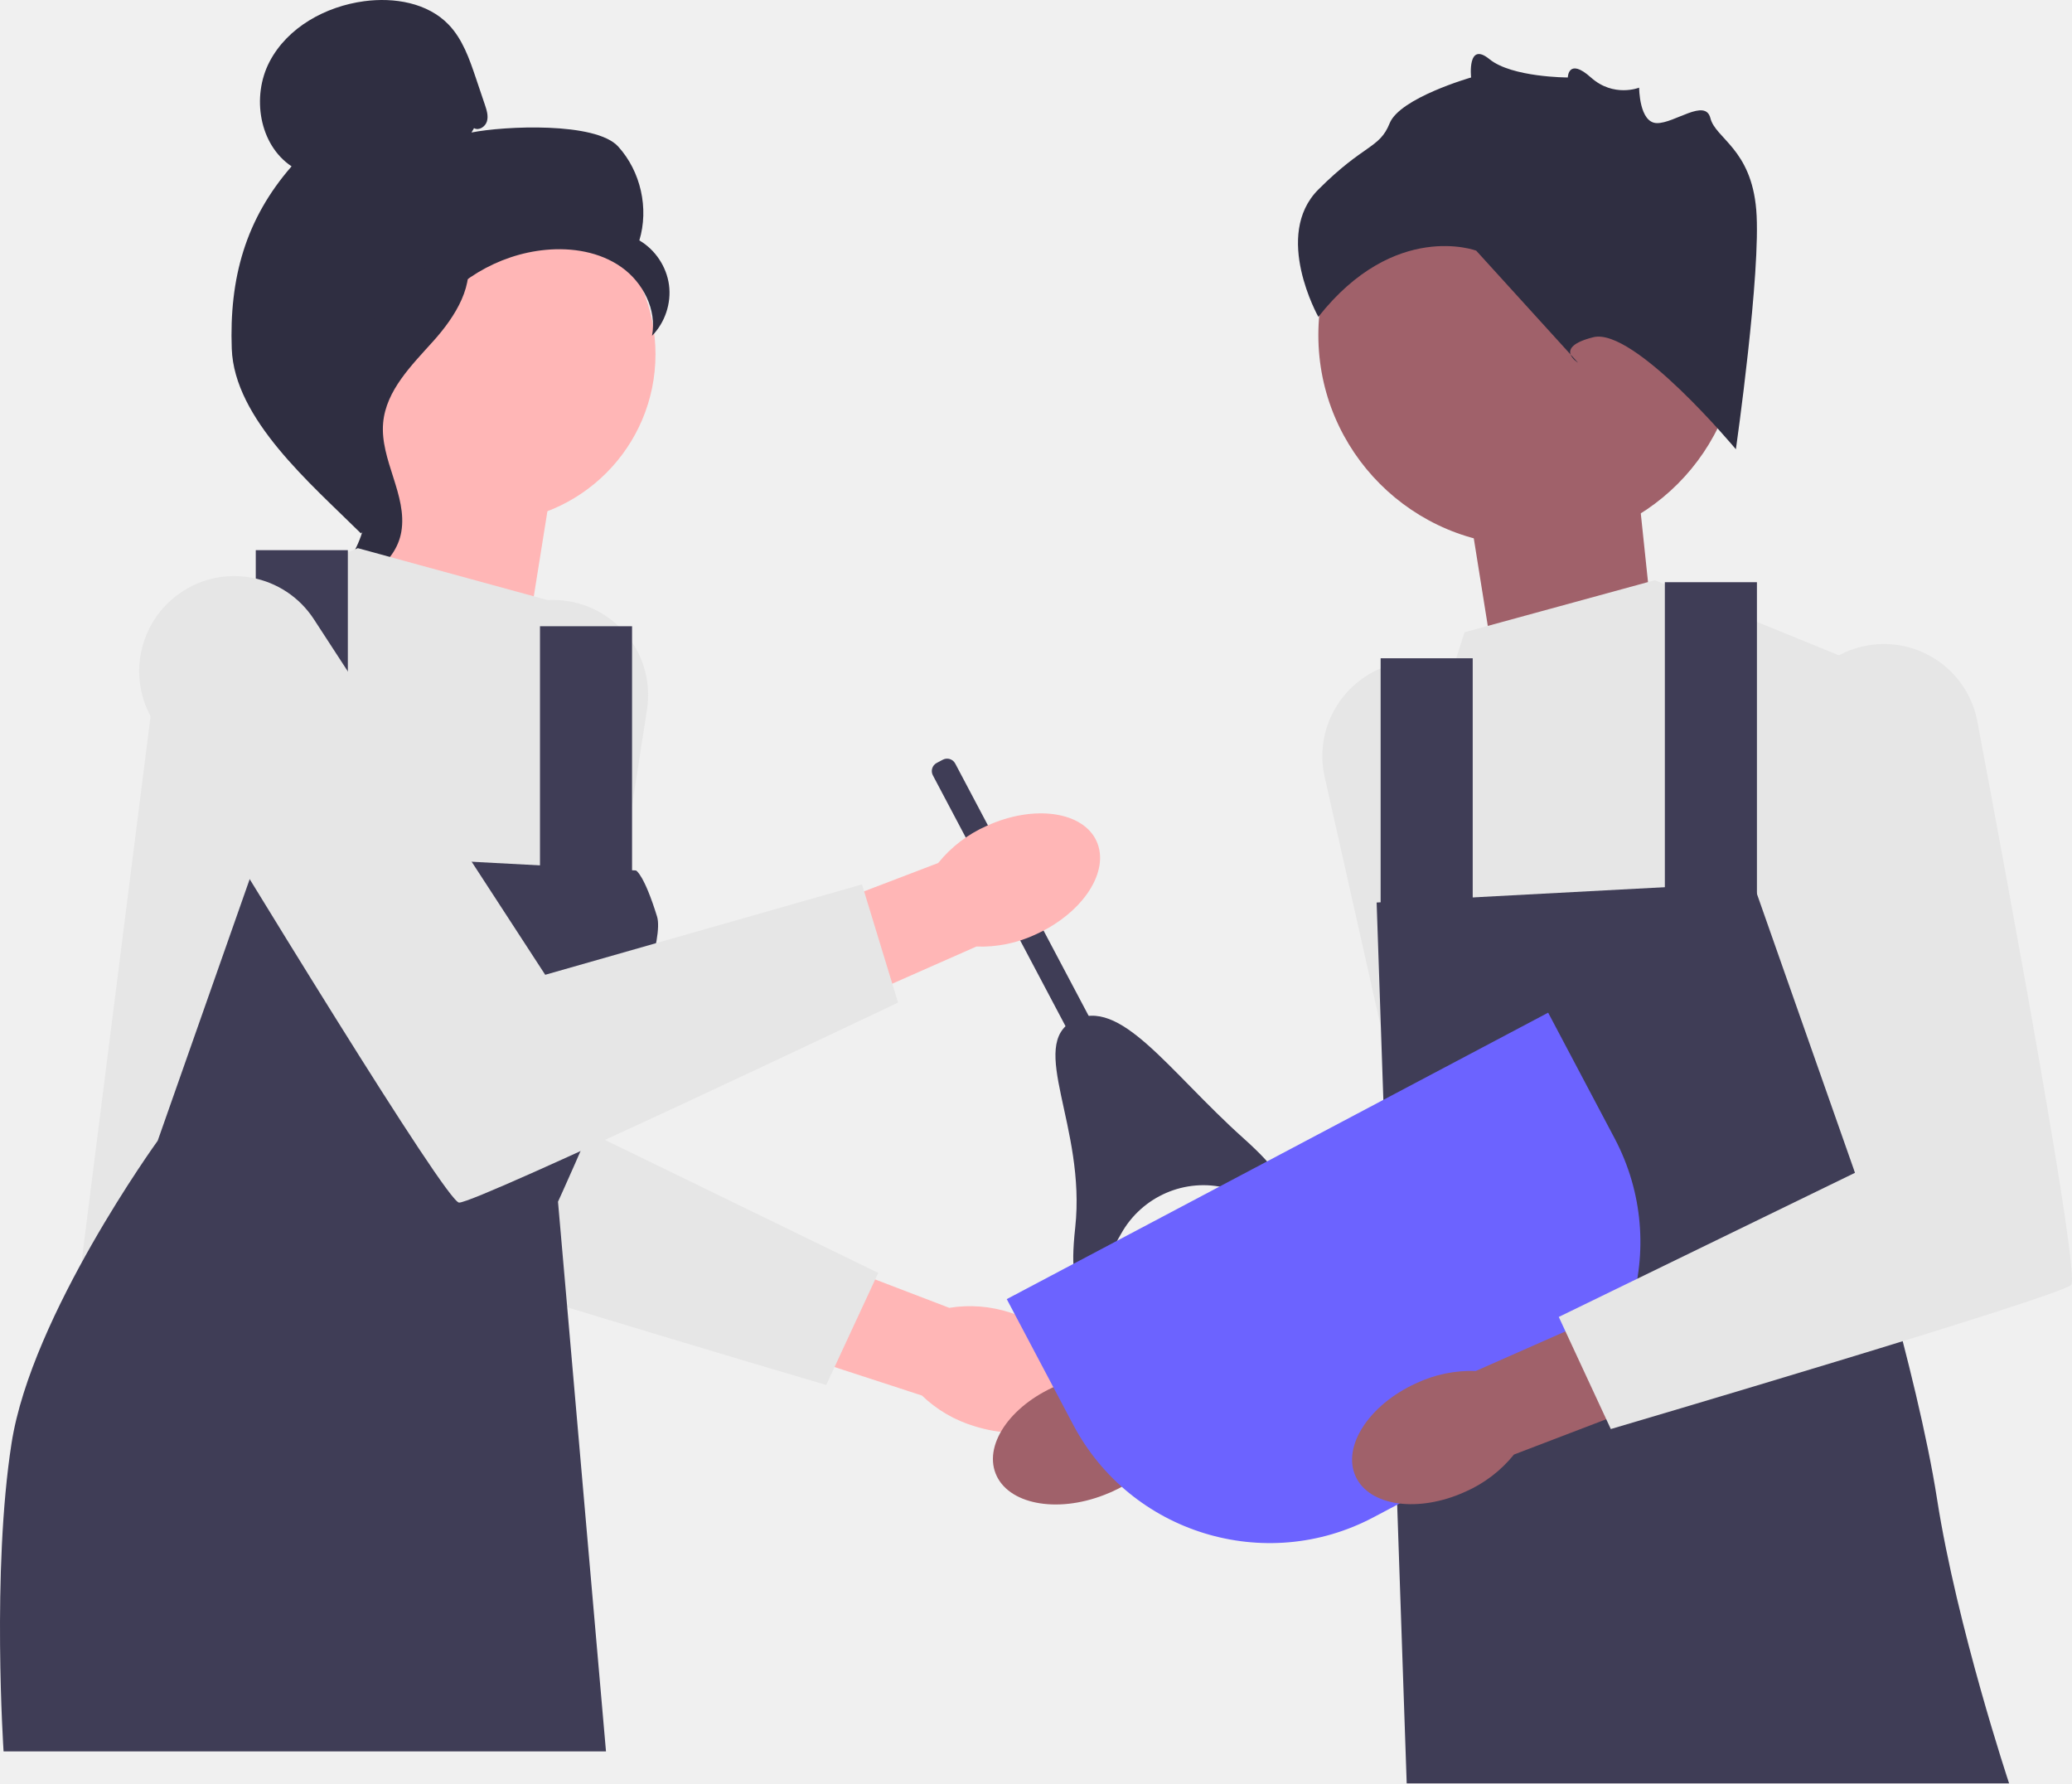
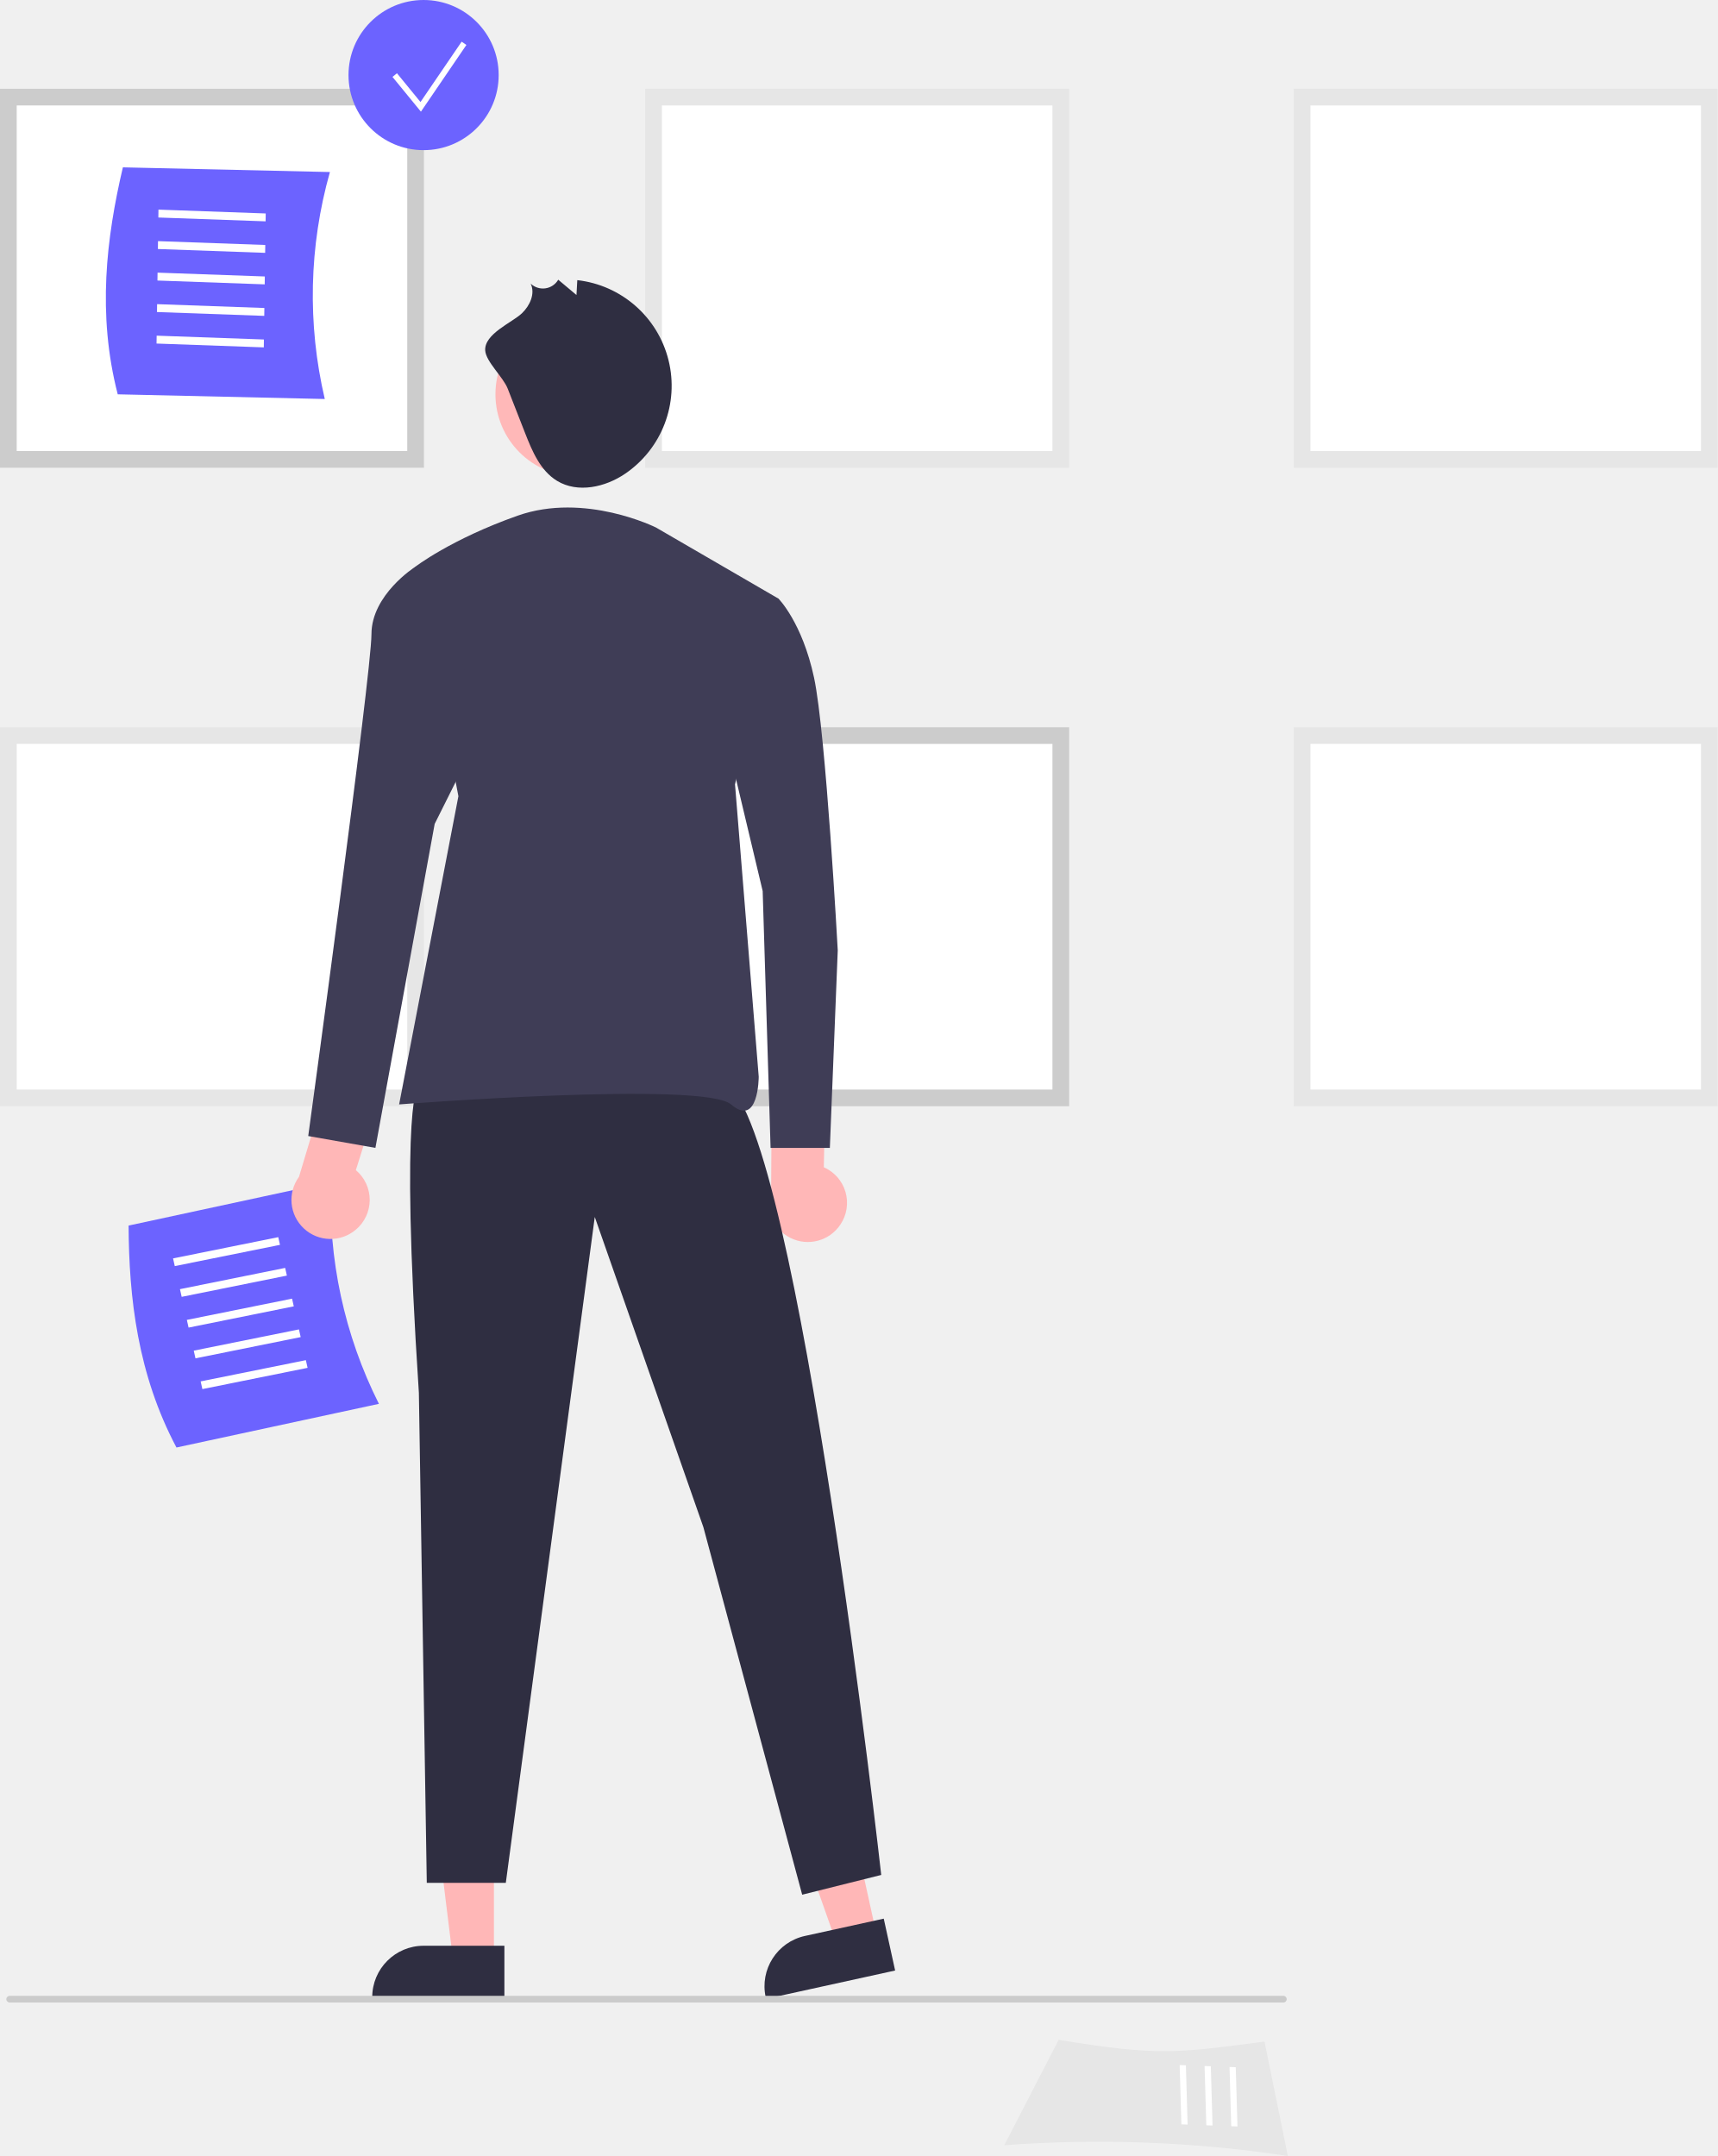
- <svg xmlns="http://www.w3.org/2000/svg" width="713.526" height="614" viewBox="0 0 713.526 614" role="img" artist="Katerina Limpitsouni" source="https://undraw.co/">
-   <g>
-     <path id="uuid-25964adc-e6e4-4b9a-b8ec-929b0c1831fb-4266" d="m347.873,451.902c16.985,5.299,28.02,18.358,24.645,29.167-3.374,10.809-19.877,15.273-36.867,9.97-6.816-2.025-13.048-5.653-18.175-10.581l-71.685-23.361,11.679-33.406,69.428,26.576c7.021-1.138,14.213-.578,20.973,1.634l-0.0 0Z" fill="#ffb6b6" />
-     <path d="m194.305,206.79h-0c-17.093-2.024-32.831,9.528-36.015,26.443-11.357,60.333-35.479,190.8-32.303,193.976,4.136,4.136,158.531,49.627,158.531,49.627l17.921-38.599-102.011-49.627,22.372-144.302c2.84-18.319-10.086-35.338-28.495-37.519v0Z" fill="#e6e6e6" />
-   </g>
-   <g>
-     <path id="uuid-a5d71dbf-4b88-4e86-8463-d776047f9b39-4267" d="m380.312,514.658c-16.573,6.474-33.348,3.169-37.466-7.379s5.979-24.343,22.559-30.817c6.588-2.677,13.721-3.737,20.802-3.092l70.569-26.542,11.749,33.381-70.816,22.622c-4.772,5.275-10.737,9.331-17.398,11.827h-0Z" fill="#a0616a" />
-     <path d="m482.08,228.147h0c16.918-3.169,33.397,7.3,37.711,23.963,15.386,59.433,48.221,187.984,45.265,191.367-3.848,4.404-154.837,60.168-154.837,60.168l-20.474-37.307,98.445-56.37-32.019-142.472c-4.065-18.087,7.688-35.936,25.909-39.349l-0.0 0Z" fill="#e6e6e6" />
-   </g>
-   <polygon points="182.197 215.457 190.605 162.907 133.851 139.785 125.443 219.661 182.197 215.457" fill="#ffb6b6" />
-   <polygon points="513.663 223.728 505.255 171.178 562.009 148.056 570.417 227.932 513.663 223.728" fill="#a0616a" />
-   <g>
-     <circle cx="167.855" cy="121.925" r="57.875" fill="#ffb6b6" />
-     <path d="m163.236,44.116c1.675.978,3.918-.501,4.455-2.365s-.089-3.842-.709-5.679l-3.123-9.249c-2.215-6.56-4.565-13.348-9.362-18.341C147.258.946,135.753-.971,125.396.418c-13.3,1.784-26.423,8.986-32.607,20.895-6.184,11.909-3.551,28.527,7.623,35.958-15.926,18.254-21.478,38.598-20.601,62.807s27.259,46.49,44.463,63.544c3.842-2.329,7.335-13.244,5.222-17.209-2.113-3.965.914-8.559-1.702-12.211-2.617-3.652-4.806,2.163-2.16-1.468,1.669-2.292-4.846-7.564-2.365-8.935,12.001-6.634,15.993-21.593,23.531-33.049,9.092-13.817,24.653-23.175,41.12-24.727,9.071-.855,18.653.694,26.088,5.96s12.249,14.677,10.525,23.624c4.465-4.534,6.688-11.179,5.85-17.487s-4.72-12.142-10.214-15.352c3.341-11.048.479-23.757-7.276-32.307-7.755-8.55-39.211-7.093-50.532-4.843" fill="#2f2e41" />
-     <path d="m161.478,86.357c-14.994,1.619-25.821,14.607-34.963,26.602-5.269,6.914-10.789,14.548-10.656,23.24.134,8.787,6.009,16.325,8.817,24.652,4.59,13.612.117,29.807-10.809,39.134,10.795,2.049,22.466-6.046,24.329-16.875,2.169-12.606-7.387-24.773-6.255-37.514.997-11.225,9.843-19.864,17.363-28.257,7.52-8.393,14.583-19.53,11.124-30.256" fill="#2f2e41" />
-   </g>
-   <path d="m188.754,206.645l-65.523-17.921-67.548,27.571-28.949,228.836,165.423,5.514v-36.911s28.949-36.151,23.435-88.535l-5.514-52.384-21.324-66.169Z" fill="#e6e6e6" />
-   <path d="m219.038,299.696l-129.582-6.893-35.152,99.943S10.88,452.712,3.987,496.825c-6.893,44.113-2.757,106.147-2.757,106.147h207.452l-16.526-189.238s38.582-83.71,34.11-98.185c-4.472-14.475-7.229-15.853-7.229-15.853l-0-0Z" fill="#3f3d56" />
-   <rect x="88.078" y="189.413" width="31.706" height="117.175" fill="#3f3d56" />
-   <rect x="185.953" y="215.606" width="31.706" height="96.497" fill="#3f3d56" />
-   <path d="m504.35,217.673l65.523-17.921,67.548,27.571,28.949,228.836-165.423,5.514v-36.911s-16.922-37.736-.689-87.846c15.853-48.938-17.232-53.073-17.232-53.073l21.324-66.169v-0Z" fill="#e6e6e6" />
-   <path d="m474.065,310.724l129.582-6.893,35.152,99.943s21.367,68.237,28.26,112.35,24.813,97.875,24.813,97.875h-207.452l-6.22-181.966-4.136-121.31 0-0Z" fill="#3f3d56" />
-   <rect x="573.319" y="200.442" width="31.706" height="117.175" fill="#3f3d56" />
-   <rect x="475.444" y="226.634" width="31.706" height="96.497" fill="#3f3d56" />
-   <circle cx="526.48" cy="115.356" r="72.487" fill="#a0616a" />
-   <path d="m597.78,154.679s-35.07-42.084-49.098-38.577-5.26,8.767-5.26,8.767l-35.07-38.577s-28.056-10.521-54.358,22.795c0,0-15.781-28.056,0-43.837,15.781-15.781,21.042-14.028,24.549-22.795,3.507-8.767,28.056-15.781,28.056-15.781,0,0-1.408-12.62,6.31-6.31,7.718,6.31,26.993,6.31,26.993,6.31,0,0,.11-7.014,7.953,0s16.61,3.507,16.61,3.507c0,0,0,12.136,6.137,12.205s16.658-8.698,18.412-1.684,14.028,10.521,15.781,31.563-7.014,82.414-7.014,82.414Z" fill="#2f2e41" />
-   <g>
-     <path d="m328.942,262.869l56.122,106.095-7.693,4.069-56.122-106.095c-.815-1.54-.226-3.452,1.314-4.266l2.112-1.117c1.54-.815,3.452-.226,4.266,1.314v-0Z" fill="#3f3d56" />
-     <path d="m422.44,409.06c-14.278-3.681-29.215,2.837-36.38,15.724-8.972,16.137-19.221,29.376-15.789-2.176,3.778-34.735-16.599-62.789-.585-71.261,16.014-8.471,32.55,17.274,58.578,40.584,24.123,21.604,10.212,21.263-5.824,17.128l-0.0 0Z" fill="#3f3d56" />
-   </g>
-   <g>
-     <path id="uuid-cca3ea91-4b8f-4d88-9418-fea0098b5ff4-4268" d="m339.796,284.332c16.185-7.39,33.118-5.029,37.82,5.272,4.702,10.301-4.608,24.64-20.801,32.03-6.428,3.041-13.49,4.498-20.596,4.25l-68.974,30.447-13.598-32.672,69.44-26.546c4.469-5.534,10.199-9.916,16.709-12.781v-0Z" fill="#ffb6b6" />
-     <path d="m61.845,204.293l-0.0 0c-14.08,9.9-18.09,29.007-9.172,43.729,31.809,52.509,100.921,165.766,105.406,166.011,5.84.32,151.178-68.848,151.178-68.848l-12.416-40.705-109.088,31.126-79.648-122.392c-10.111-15.538-31.096-19.585-46.26-8.922,0,0,0,0,0,0Z" fill="#e6e6e6" />
-   </g>
-   <path d="m346.693,447.268l186.438-98.621,22.886,43.266c19.742,37.322,5.47,83.65-31.852,103.392l-51.194,27.08c-37.322,19.742-83.65,5.47-103.392-31.852l-22.887-43.266h0v0h-0Z" fill="#6c63ff" />
-   <path id="uuid-f7f7485f-a1d4-48b6-9f93-907c0610bac7-4269" d="m504.649,513.56c-16.184,7.393-33.118,5.034-37.821-5.266s4.605-24.64,20.796-32.033c6.427-3.042,13.489-4.5,20.596-4.253l68.97-30.457,13.603,32.67-69.436,26.556c-4.468,5.534-10.197,9.918-16.707,12.784h0Z" fill="#a0616a" />
-   <path d="m644.922,221.954h0c17.093-2.024,32.831,9.528,36.015,26.443,11.357,60.333,35.479,190.8,32.303,193.976-4.136,4.136-158.531,49.627-158.531,49.627l-17.921-38.599,102.011-49.627-22.372-144.302c-2.84-18.319,10.086-35.338,28.495-37.519v-0Z" fill="#e6e6e6" />
+ <svg xmlns="http://www.w3.org/2000/svg" width="513.819" height="644.972" viewBox="0 0 513.819 644.972" role="img" artist="Katerina Limpitsouni" source="https://undraw.co/">
+   <path d="M467.409,264.949H345.59V156.562H467.409Z" transform="translate(-343.0903 -127.5142)" fill="#fff" />
+   <path d="M469.91,267.449H343.09V154.062H469.91Zm-121.819-5H464.91V159.062H348.09Z" transform="translate(-343.0903 -127.5142)" fill="#ccc" />
+   <polygon points="147.753 586.078 135.493 586.077 129.66 538.789 147.755 538.79 147.753 586.078" fill="#ffb7b7" />
+   <path d="M493.97,725.476l-39.531-.001v-.5a15.387,15.387,0,0,1,15.386-15.386h.001l24.144.001Z" transform="translate(-343.0903 -127.5142)" fill="#2f2e41" />
+   <polygon points="262.162 578.548 250.187 581.177 234.349 536.24 252.023 532.36 262.162 578.548" fill="#ffb7b7" />
+   <path d="M610.855,716.999l-38.611,8.476-.107-.488a15.387,15.387,0,0,1,11.729-18.328l.001-0,23.582-5.177Z" transform="translate(-343.0903 -127.5142)" fill="#2f2e41" />
+   <path d="M456.434,547.477l-60.556,13.062c-11.614-21.894-14.224-44.765-14.32-66.392l60.555-13.062A135.601,135.601,0,0,0,456.434,547.477Z" transform="translate(-343.0903 -127.5142)" fill="#6c63ff" />
+   <polygon points="52.282 378.755 51.766 376.455 83.236 370.097 83.752 372.397 52.282 378.755" fill="#fff" />
+   <polygon points="54.346 387.953 53.83 385.654 85.3 379.296 85.816 381.596 54.346 387.953" fill="#fff" />
+   <polygon points="56.41 397.152 55.894 394.852 87.364 388.495 87.88 390.794 56.41 397.152" fill="#fff" />
+   <polygon points="58.474 406.351 57.958 404.051 89.428 397.693 89.944 399.993 58.474 406.351" fill="#fff" />
+   <polygon points="60.538 415.549 60.022 413.25 91.492 406.892 92.008 409.191 60.538 415.549" fill="#fff" />
+   <path d="M594.501,493.816a11.626,11.626,0,0,0-4.982-17.117L590.068,450.137l-16.06-4.27-.248,37.522a11.689,11.689,0,0,0,20.742,10.428Z" transform="translate(-343.0903 -127.5142)" fill="#ffb7b7" />
+   <path d="M440.243,246.879l-61.933-1.402c-6.195-23.997-3.406-46.846,1.538-67.902L441.78,178.977A135.601,135.601,0,0,0,440.243,246.879Z" transform="translate(-343.0903 -127.5142)" fill="#6c63ff" />
+   <polygon points="47.368 65.067 47.401 62.71 79.487 63.857 79.453 66.214 47.368 65.067" fill="#fff" />
+   <polygon points="47.233 74.493 47.266 72.137 79.352 73.284 79.318 75.64 47.233 74.493" fill="#fff" />
+   <polygon points="47.097 83.92 47.131 81.563 79.217 82.71 79.183 85.067 47.097 83.92" fill="#fff" />
+   <polygon points="46.962 93.346 46.996 90.989 79.082 92.136 79.048 94.493 46.962 93.346" fill="#fff" />
+   <polygon points="46.827 102.772 46.861 100.416 78.946 101.563 78.913 103.919 46.827 102.772" fill="#fff" />
+   <circle cx="126.711" cy="22.459" r="22.459" fill="#6c63ff" />
+   <polygon points="125.91 33.403 117.404 23.006 118.742 21.912 125.784 30.52 138.091 12.471 139.518 13.444 125.91 33.403" fill="#fff" />
+   <path d="M854.409,455.949H732.59V347.562H854.409Z" transform="translate(-343.0903 -127.5142)" fill="#fff" />
+   <path d="M856.91,458.449H730.09V345.062H856.91Zm-121.819-5H851.91V350.062H735.09Z" transform="translate(-343.0903 -127.5142)" fill="#e6e6e6" />
+   <path d="M854.409,264.949H732.59V156.562H854.409Z" transform="translate(-343.0903 -127.5142)" fill="#fff" />
+   <path d="M856.91,267.449H730.09V154.062H856.91Zm-121.819-5H851.91V159.062H735.09Z" transform="translate(-343.0903 -127.5142)" fill="#e6e6e6" />
+   <path d="M660.409,455.949H538.59V347.562H660.409Z" transform="translate(-343.0903 -127.5142)" fill="#fff" />
+   <path d="M662.91,458.449H536.09V345.062H662.91Zm-121.819-5H657.91V350.062H541.09Z" transform="translate(-343.0903 -127.5142)" fill="#ccc" />
+   <path d="M467.409,455.949H345.59V347.562H467.409Z" transform="translate(-343.0903 -127.5142)" fill="#fff" />
+   <path d="M469.91,458.449H343.09V345.062H469.91Zm-121.819-5H464.91V350.062H348.09Z" transform="translate(-343.0903 -127.5142)" fill="#e6e6e6" />
+   <path d="M660.409,264.949H538.59V156.562H660.409Z" transform="translate(-343.0903 -127.5142)" fill="#fff" />
+   <path d="M662.91,267.449H536.09V154.062H662.91Zm-121.819-5H657.91V159.062H541.09Z" transform="translate(-343.0903 -127.5142)" fill="#e6e6e6" />
+   <path d="M643.499,769.272l16.274-31.541c30.032,4.94,35.333,3.931,61.576.524l6.978,34.231A378.166,378.166,0,0,0,643.499,769.272Z" transform="translate(-343.0903 -127.5142)" fill="#e6e6e6" />
+   <polygon points="368.304 636.07 367.794 618.336 369.658 618.406 370.168 636.14 368.304 636.07" fill="#fff" />
+   <polygon points="360.847 635.787 360.336 618.053 362.201 618.124 362.711 635.858 360.847 635.787" fill="#fff" />
+   <polygon points="353.389 635.505 352.879 617.771 354.743 617.841 355.254 635.575 353.389 635.505" fill="#fff" />
+   <path d="M468.392,451.994s-5.91,2.364,0,92.202l2.364,146.577h23.641l26.61-199.199,32.494,92.812,29.552,109.933L606.695,688.409s-24.824-222.23-46.101-236.415S468.392,451.994,468.392,451.994Z" transform="translate(-343.0903 -127.5142)" fill="#2f2e41" />
+   <circle cx="172.777" cy="117.945" r="24.569" fill="#ffb8b8" />
+   <path d="M539.317,285.321s-21.277-10.639-41.373-3.546-30.734,15.367-30.734,15.367l13.003,68.56-17.731,92.202s91.02-7.092,99.294,0,8.275-8.275,8.275-8.275l-7.092-87.474,13.003-55.558Z" transform="translate(-343.0903 -127.5142)" fill="#3f3d56" />
+   <path d="M494.959,243.764,500.16,257.053c2.131,5.445,4.572,11.271,9.568,14.31,6.168,3.752,14.406,1.923,20.373-2.142a31.813,31.813,0,0,0-14.319-57.903l-.247,4.448-5.458-4.575a5.306,5.306,0,0,1-8.248,1.166c1.434,2.972-.221,6.596-2.61,8.873-2.936,2.797-11.332,6.158-10.984,11.157C488.468,235.724,493.606,240.307,494.959,243.764Z" transform="translate(-343.0903 -127.5142)" fill="#2f2e41" />
+   <path d="M449.513,495.389a11.626,11.626,0,0,0,.024-17.827l7.984-25.34-14.215-8.608L432.533,479.557a11.689,11.689,0,0,0,16.98,15.832Z" transform="translate(-343.0903 -127.5142)" fill="#ffb7b7" />
+   <path d="M475.485,297.142h-8.275s-13.003,8.275-13.003,20.095-18.913,150.124-18.913,150.124l20.095,3.546,17.731-96.93,13.003-26.006Z" transform="translate(-343.0903 -127.5142)" fill="#3f3d56" />
+   <path d="M553.502,306.599h22.459s7.092,7.092,10.639,23.642,7.092,81.563,7.092,81.563l-2.364,59.104H573.597l-2.364-76.835L559.412,344.425Z" transform="translate(-343.0903 -127.5142)" fill="#3f3d56" />
+   <path d="M726.988,726.575h-381a1,1,0,0,1,0-2h381a1,1,0,0,1,0,2Z" transform="translate(-343.0903 -127.5142)" fill="#cbcbcb" />
</svg>
